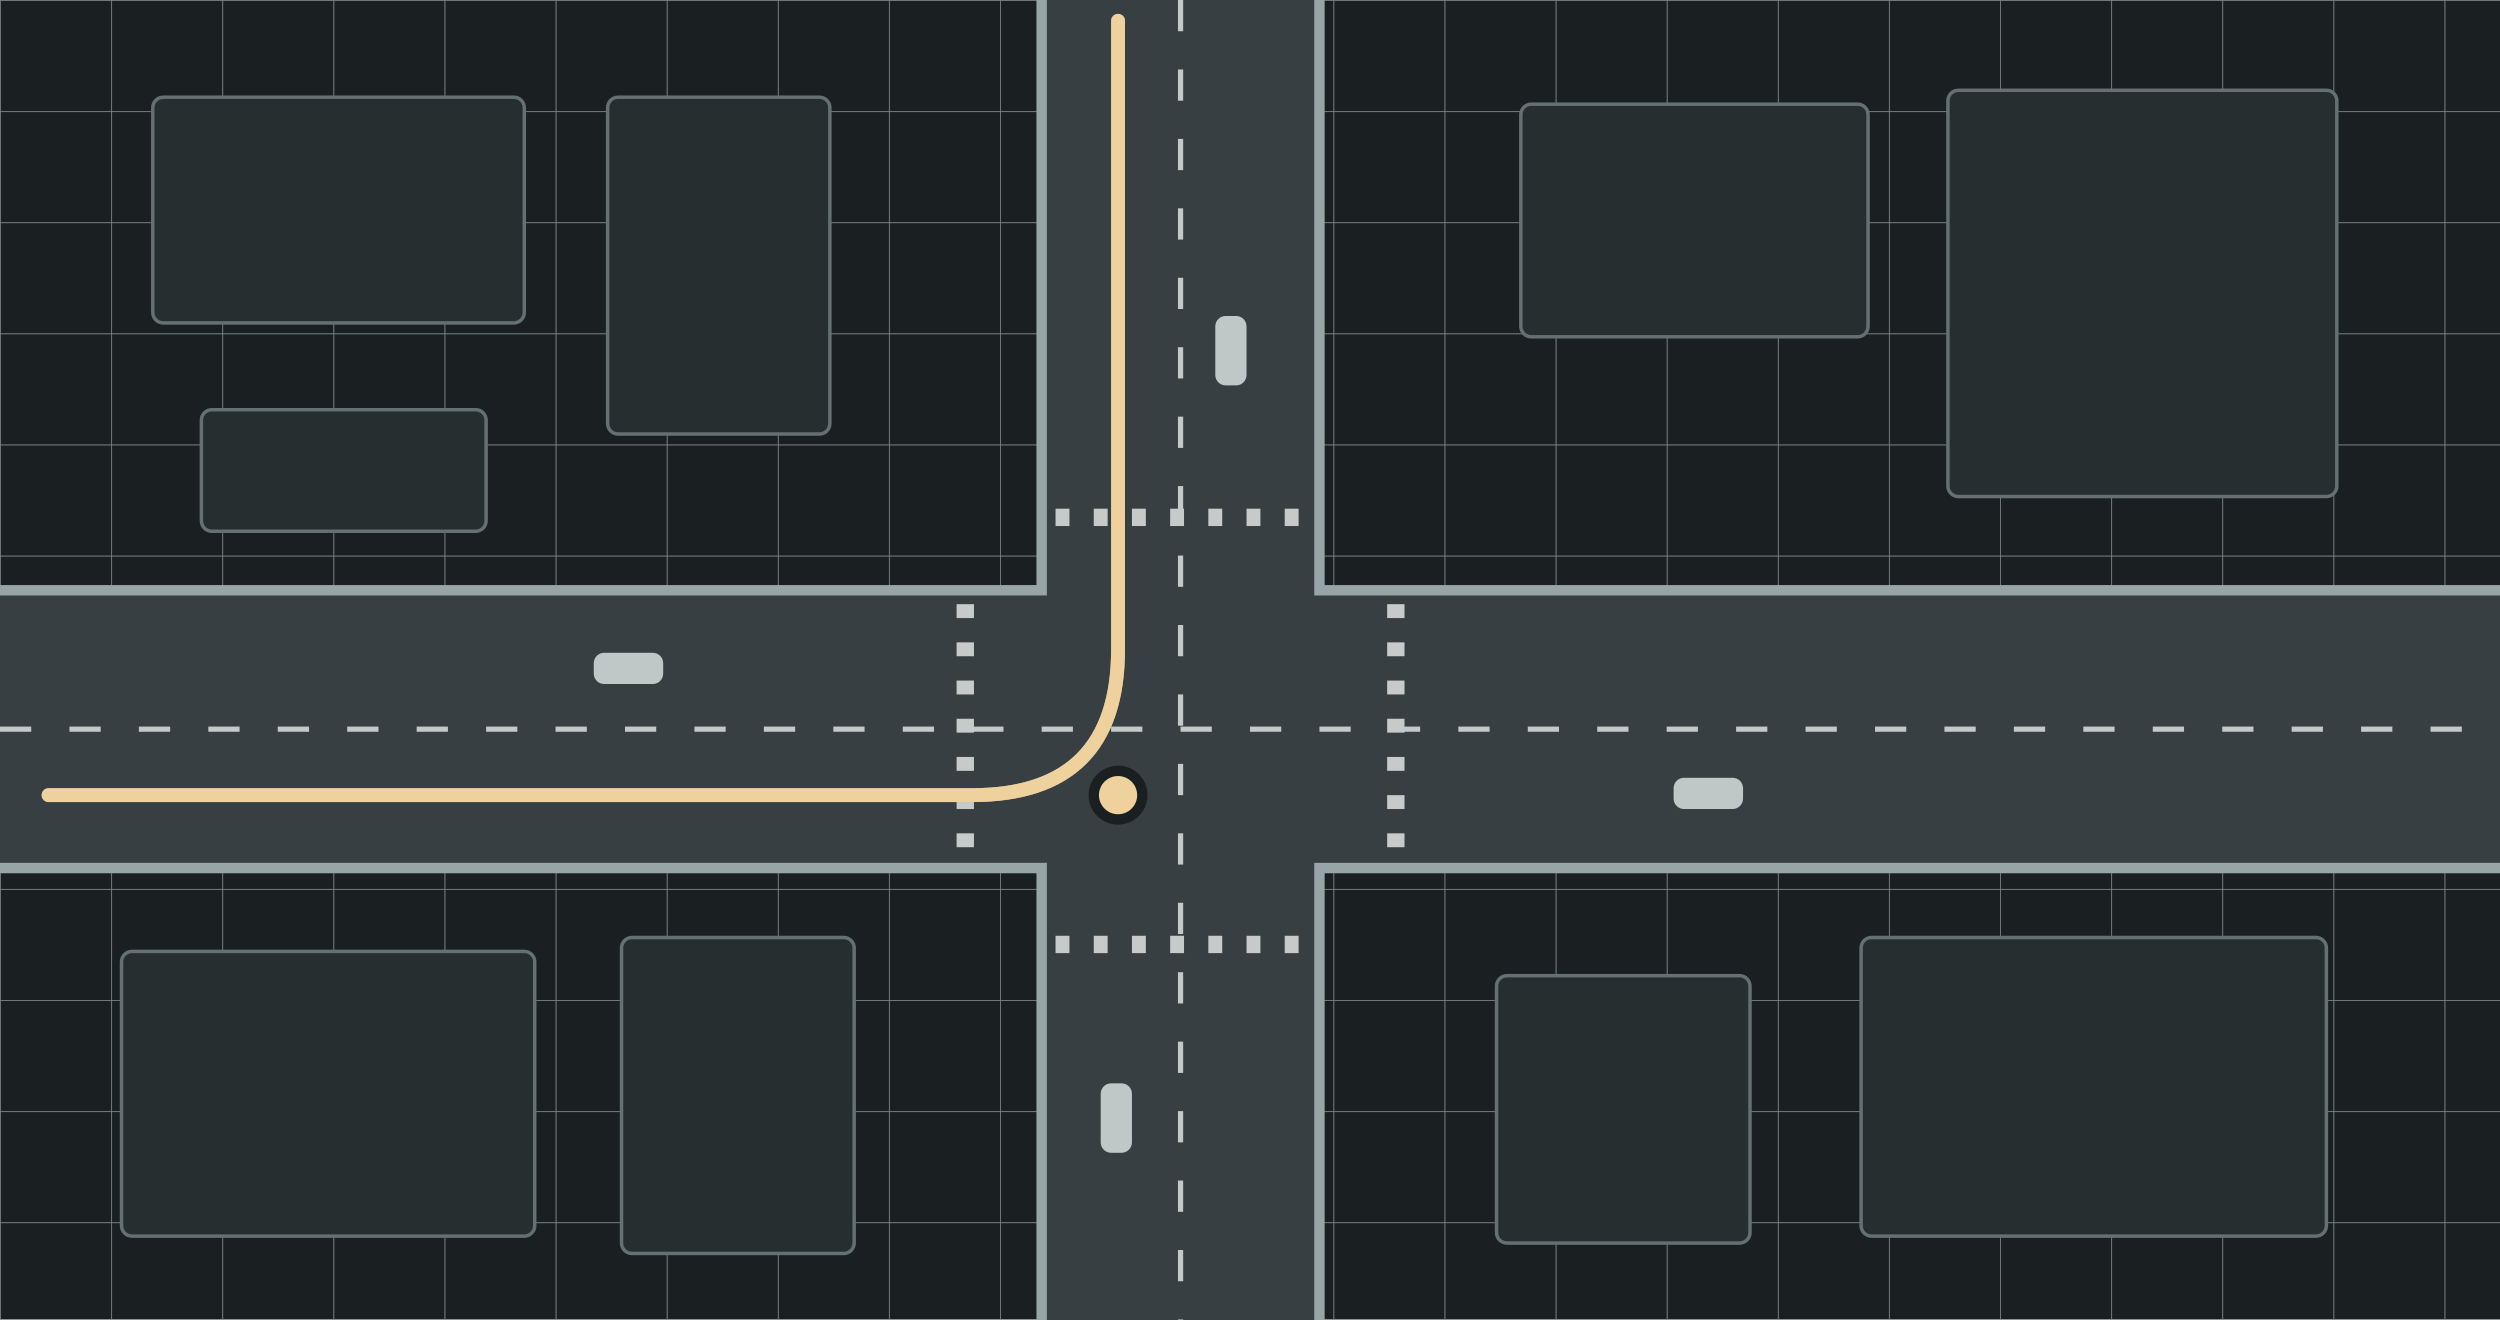
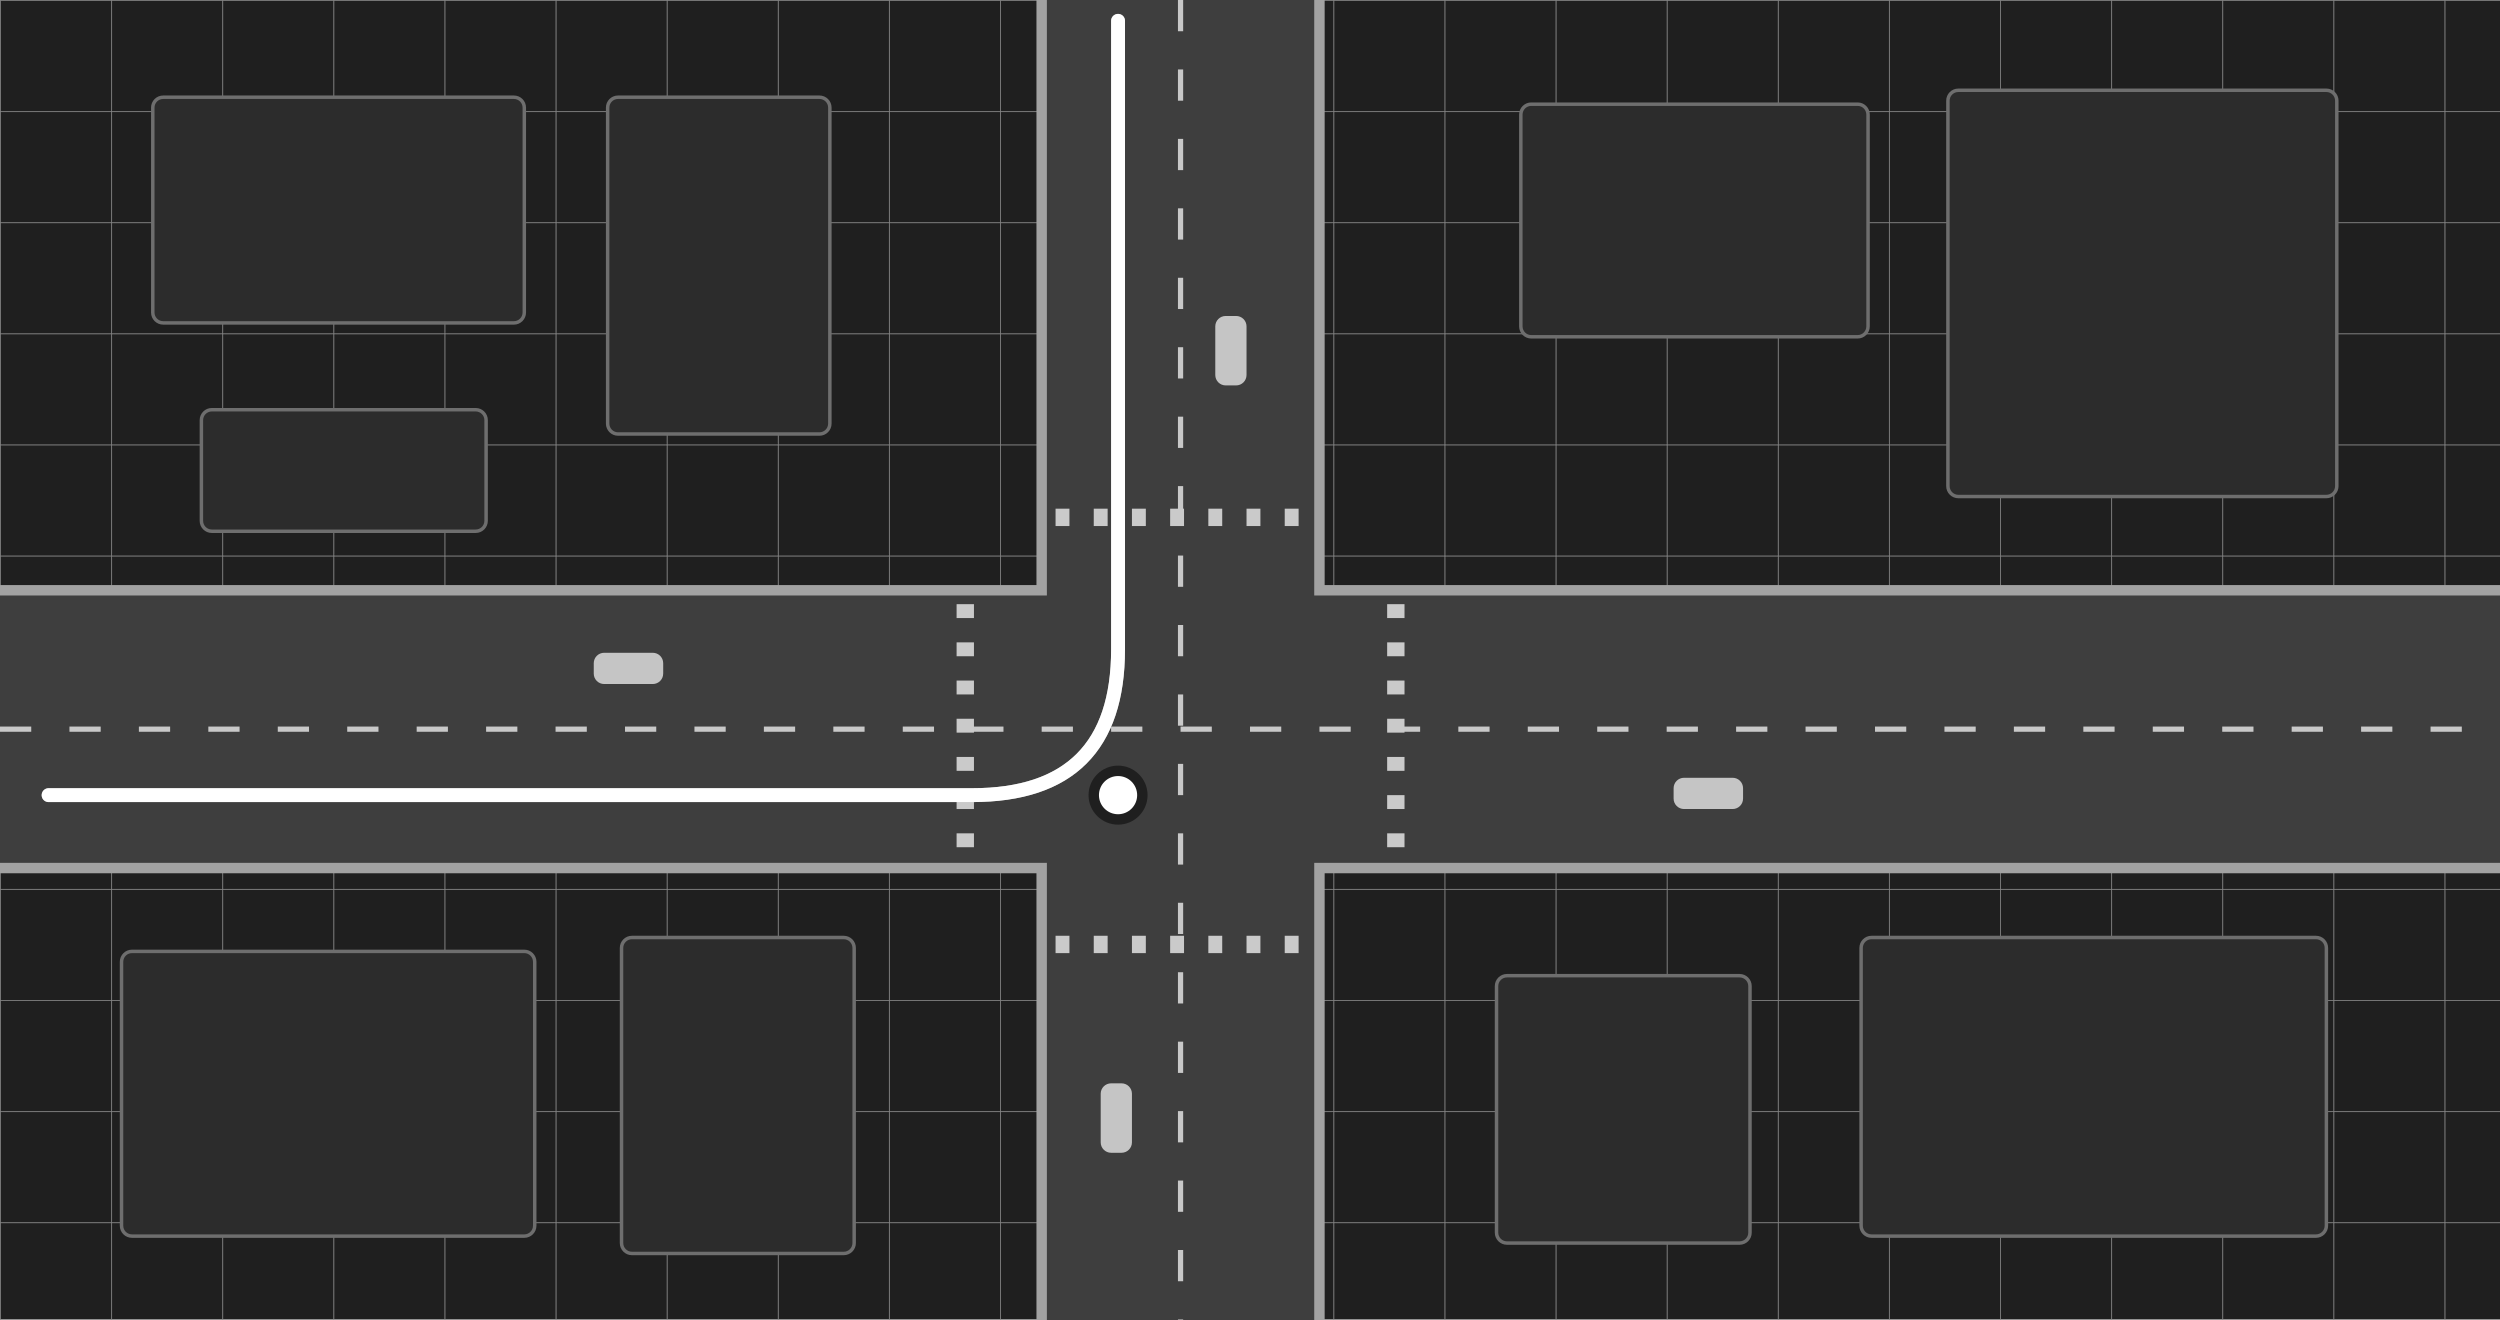
<svg xmlns="http://www.w3.org/2000/svg" viewBox="0 0 720 380" fill="none">
  <defs>
    <pattern id="experience-map-grid" width="32" height="32" patternUnits="userSpaceOnUse">
-       <path d="M32 0H0v32" stroke="#778582" stroke-width=".5" />
+       <path d="M32 0H0v32" stroke="#828282" stroke-width=".5" />
    </pattern>
  </defs>
-   <rect width="720" height="380" fill="#1a2022" />
+   <rect width="720" height="380" fill="#1f1f1f" />
  <rect width="720" height="380" fill="url(#experience-map-grid)" />
-   <g fill="#262e30" stroke="#657073">
+   <g fill="#2c2c2c" stroke="#6e6e6e">
    <rect x="44" y="28" width="107" height="65" rx="3" />
    <rect x="175" y="28" width="64" height="97" rx="3" />
    <rect x="58" y="118" width="82" height="35" rx="3" />
    <rect x="438" y="30" width="100" height="67" rx="3" />
    <rect x="561" y="26" width="112" height="117" rx="3" />
    <rect x="35" y="274" width="119" height="82" rx="3" />
    <rect x="179" y="270" width="67" height="91" rx="3" />
    <rect x="431" y="281" width="73" height="77" rx="3" />
    <rect x="536" y="270" width="134" height="86" rx="3" />
  </g>
-   <path d="M-20 210H740M340-20v420" stroke="#98a5a7" stroke-width="83" />
-   <path d="M-20 210H740M340-20v420" stroke="#373f42" stroke-width="77" />
-   <path d="M-20 210H740M340-20v420" stroke="#c3c9c9" stroke-width="1.5" stroke-dasharray="9 11" />
-   <g stroke="#c6cbca" stroke-width="5">
+   <path d="M-20 210H740M340-20v420" stroke="#a2a2a2" stroke-width="83" />
+   <path d="M-20 210H740M340-20v420" stroke="#3e3e3e" stroke-width="77" />
+   <path d="M-20 210H740M340-20v420" stroke="#c8c8c8" stroke-width="1.5" stroke-dasharray="9 11" />
+   <g stroke="#cacaca" stroke-width="5">
    <path d="M278 174v72M402 174v72M304 149h72M304 272h72" stroke-dasharray="4 7" />
  </g>
-   <path d="M14 229H280Q322 229 322 187V6" stroke="#b2a88a" stroke-width="4" stroke-linecap="round" />
-   <path pathLength="1" d="M14 229H280Q322 229 322 187V6" stroke="#eed19d" stroke-width="4" stroke-linecap="round" />
-   <g fill="#bfc7c7">
+   <path d="M14 229H280Q322 229 322 187V6" stroke="#a8a8a8" stroke-width="4" stroke-linecap="round" />
+   <path pathLength="1" d="M14 229H280Q322 229 322 187V6" stroke="#ffffff" stroke-width="4" stroke-linecap="round" />
+   <g fill="#c5c5c5">
    <rect x="171" y="188" width="20" height="9" rx="3" />
    <rect x="482" y="224" width="20" height="9" rx="3" />
    <rect x="350" y="91" width="9" height="20" rx="3" />
    <rect x="317" y="312" width="9" height="20" rx="3" />
  </g>
-   <circle cx="322" cy="229" r="7" fill="#eed19d" stroke="#1a2022" stroke-width="3" />
+   <circle cx="322" cy="229" r="7" fill="#ffffff" stroke="#1f1f1f" stroke-width="3" />
</svg>
